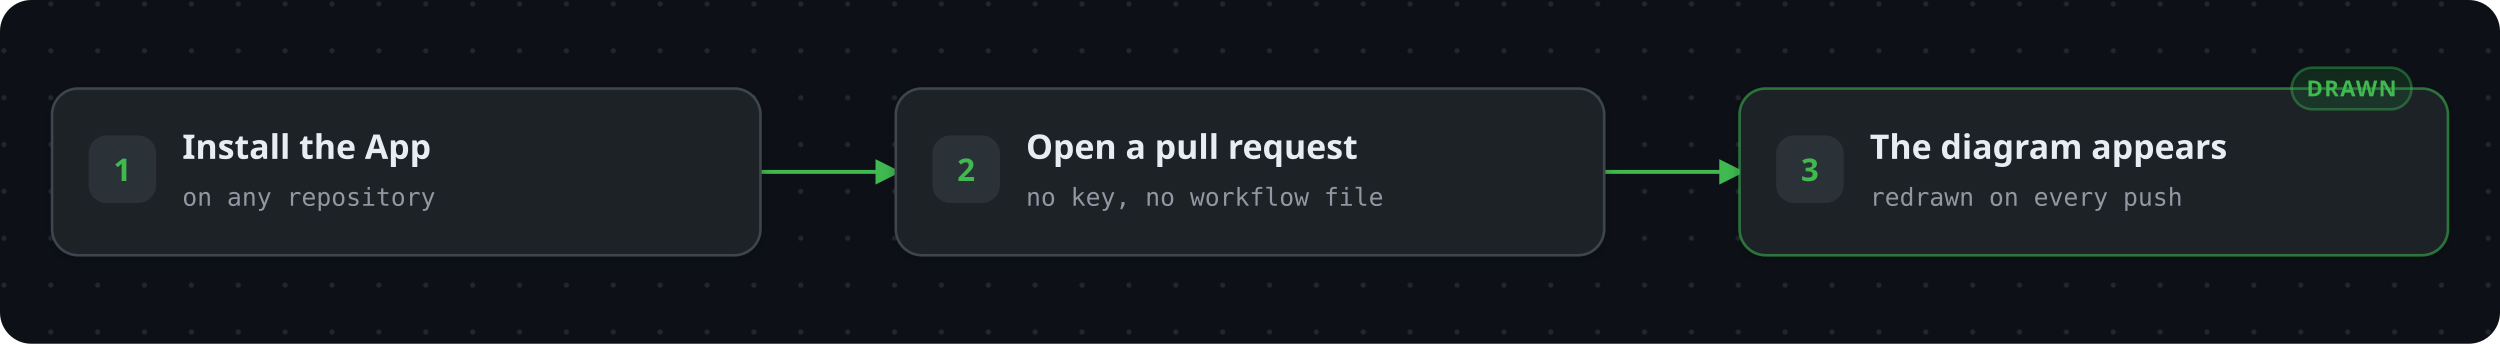
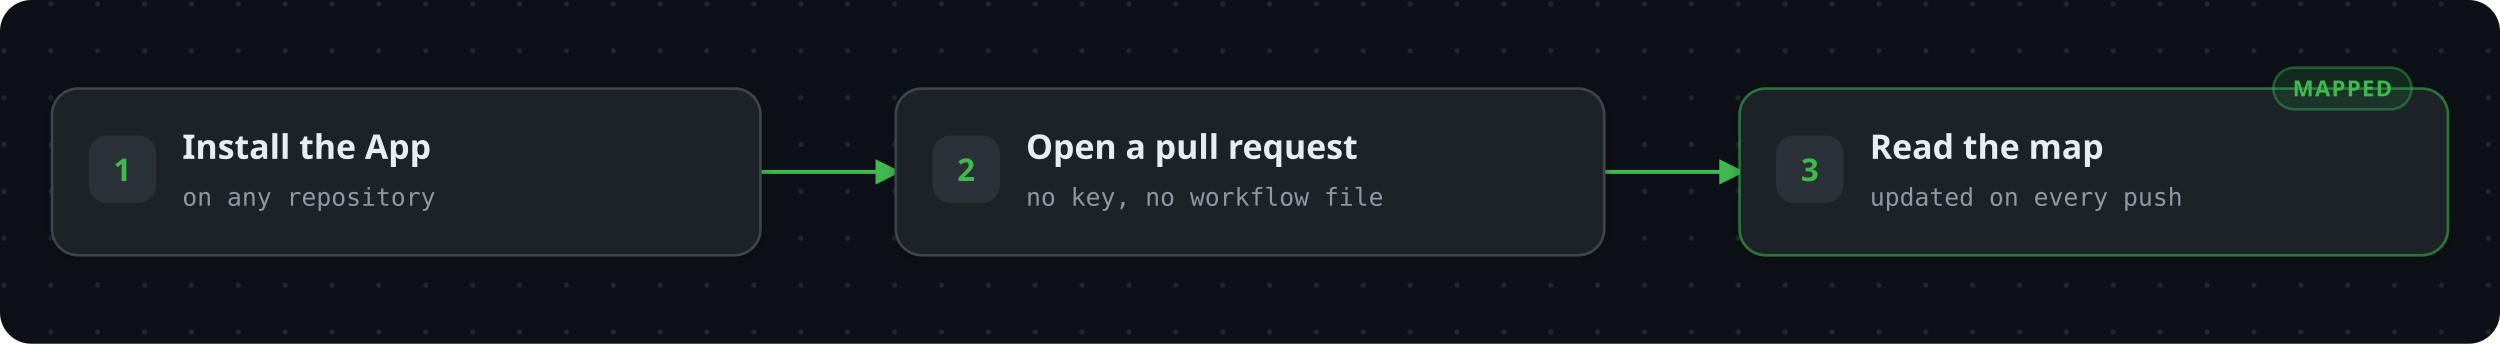
<svg xmlns="http://www.w3.org/2000/svg" viewBox="0 0 960 132" width="960" height="132" role="img" aria-label="Three steps: install the GitHub App on any repository, open a pull request, the diagram appears and is redrawn on every push">
  <style>text{font-family:-apple-system, BlinkMacSystemFont, "Segoe UI", "Noto Sans", Helvetica, Arial, sans-serif}.card{fill:#1c2128;stroke:#3d444d;stroke-width:1}.card-added{stroke:#3fb950;stroke-opacity:.55}.chip{fill:rgba(110,118,129,.18)}.num{font-size:12px;font-weight:700;fill:#3fb950}.ntitle{font-weight:600;fill:#e6edf3}.nsub{font-size:9.5px;fill:#9198a1;font-family:ui-monospace, SFMono-Regular, "SF Mono", Menlo, Consolas, monospace}.bdg text{font-size:8.5px;font-weight:700;letter-spacing:.06em;fill:#3fb950}.bdg rect{fill:rgba(46,160,67,.15);stroke:rgba(63,185,80,.4);stroke-width:1}.edge{fill:none;stroke:#3fb950;stroke-width:1.5}.cardsh{filter:drop-shadow(0 1px 2px rgba(0,0,0,.28))}</style>
  <defs>
    <pattern id="dots" width="18" height="18" patternUnits="userSpaceOnUse">
      <circle cx="1.5" cy="1.5" r="1" fill="rgba(110,118,129,.22)" />
    </pattern>
    <marker id="mk-added" viewBox="0 0 10 10" refX="8" refY="5" markerWidth="6.5" markerHeight="6.5" orient="auto-start-reverse">
      <path d="M0,0 L10,5 L0,10 z" fill="#3fb950" />
    </marker>
  </defs>
  <rect x="0" y="0" width="960" height="132" rx="12" fill="#0d1117" />
  <rect x="0" y="0" width="960" height="132" rx="12" fill="url(#dots)" />
  <path class="edge" d="M292,66 L344,66" marker-end="url(#mk-added)" />
  <circle r="3" fill="#3fb950" opacity="0" class="pulse">
    <animateMotion dur="7.2s" repeatCount="indefinite" keyPoints="0;0;1;1" keyTimes="0;0.083;0.333;1" calcMode="linear" path="M292,66 L344,66" />
    <animate attributeName="opacity" dur="7.2s" repeatCount="indefinite" values="0;0;1;1;0;0" keyTimes="0;0.083;0.089;0.333;0.339;1" />
  </circle>
  <path class="edge" d="M616,66 L668,66" marker-end="url(#mk-added)" />
  <circle r="3" fill="#3fb950" opacity="0" class="pulse">
    <animateMotion dur="7.2s" repeatCount="indefinite" keyPoints="0;0;1;1" keyTimes="0;0.375;0.625;1" calcMode="linear" path="M616,66 L668,66" />
    <animate attributeName="opacity" dur="7.2s" repeatCount="indefinite" values="0;0;1;1;0;0" keyTimes="0;0.375;0.381;0.625;0.631;1" />
  </circle>
  <g class="cardsh">
    <rect class="card" x="20" y="34" width="272" height="64" rx="10" />
    <rect class="chip" x="34" y="52" width="26" height="26" rx="7" />
    <text class="num" x="47" y="69.5" text-anchor="middle">1</text>
    <text class="ntitle" x="70" y="61" font-size="13">Install the App</text>
    <text class="nsub" x="70" y="79">on any repository</text>
  </g>
  <g class="cardsh">
    <rect class="card" x="344" y="34" width="272" height="64" rx="10" />
    <rect class="chip" x="358" y="52" width="26" height="26" rx="7" />
    <text class="num" x="371" y="69.5" text-anchor="middle">2</text>
    <text class="ntitle" x="394" y="61" font-size="13">Open a pull request</text>
    <text class="nsub" x="394" y="79">no key, no workflow file</text>
  </g>
  <g class="cardsh">
    <rect class="card card-added" x="668" y="34" width="272" height="64" rx="10" />
    <rect class="chip" x="682" y="52" width="26" height="26" rx="7" />
    <text class="num" x="695" y="69.5" text-anchor="middle">3</text>
-     <text class="ntitle" x="718" y="61" font-size="13">The diagram appears</text>
-     <text class="nsub" x="718" y="79">redrawn on every push</text>
+     <text class="ntitle" x="718" y="61" font-size="13">Read the map</text>
+     <text class="nsub" x="718" y="79">updated on every push</text>
    <g class="bdg">
-       <rect x="880" y="26" width="46" height="16" rx="8" />
-       <text x="903" y="37" text-anchor="middle">DRAWN</text>
+       <rect x="873" y="26" width="53" height="16" rx="8" />
+       <text x="899.5" y="37" text-anchor="middle">MAPPED</text>
    </g>
  </g>
</svg>
